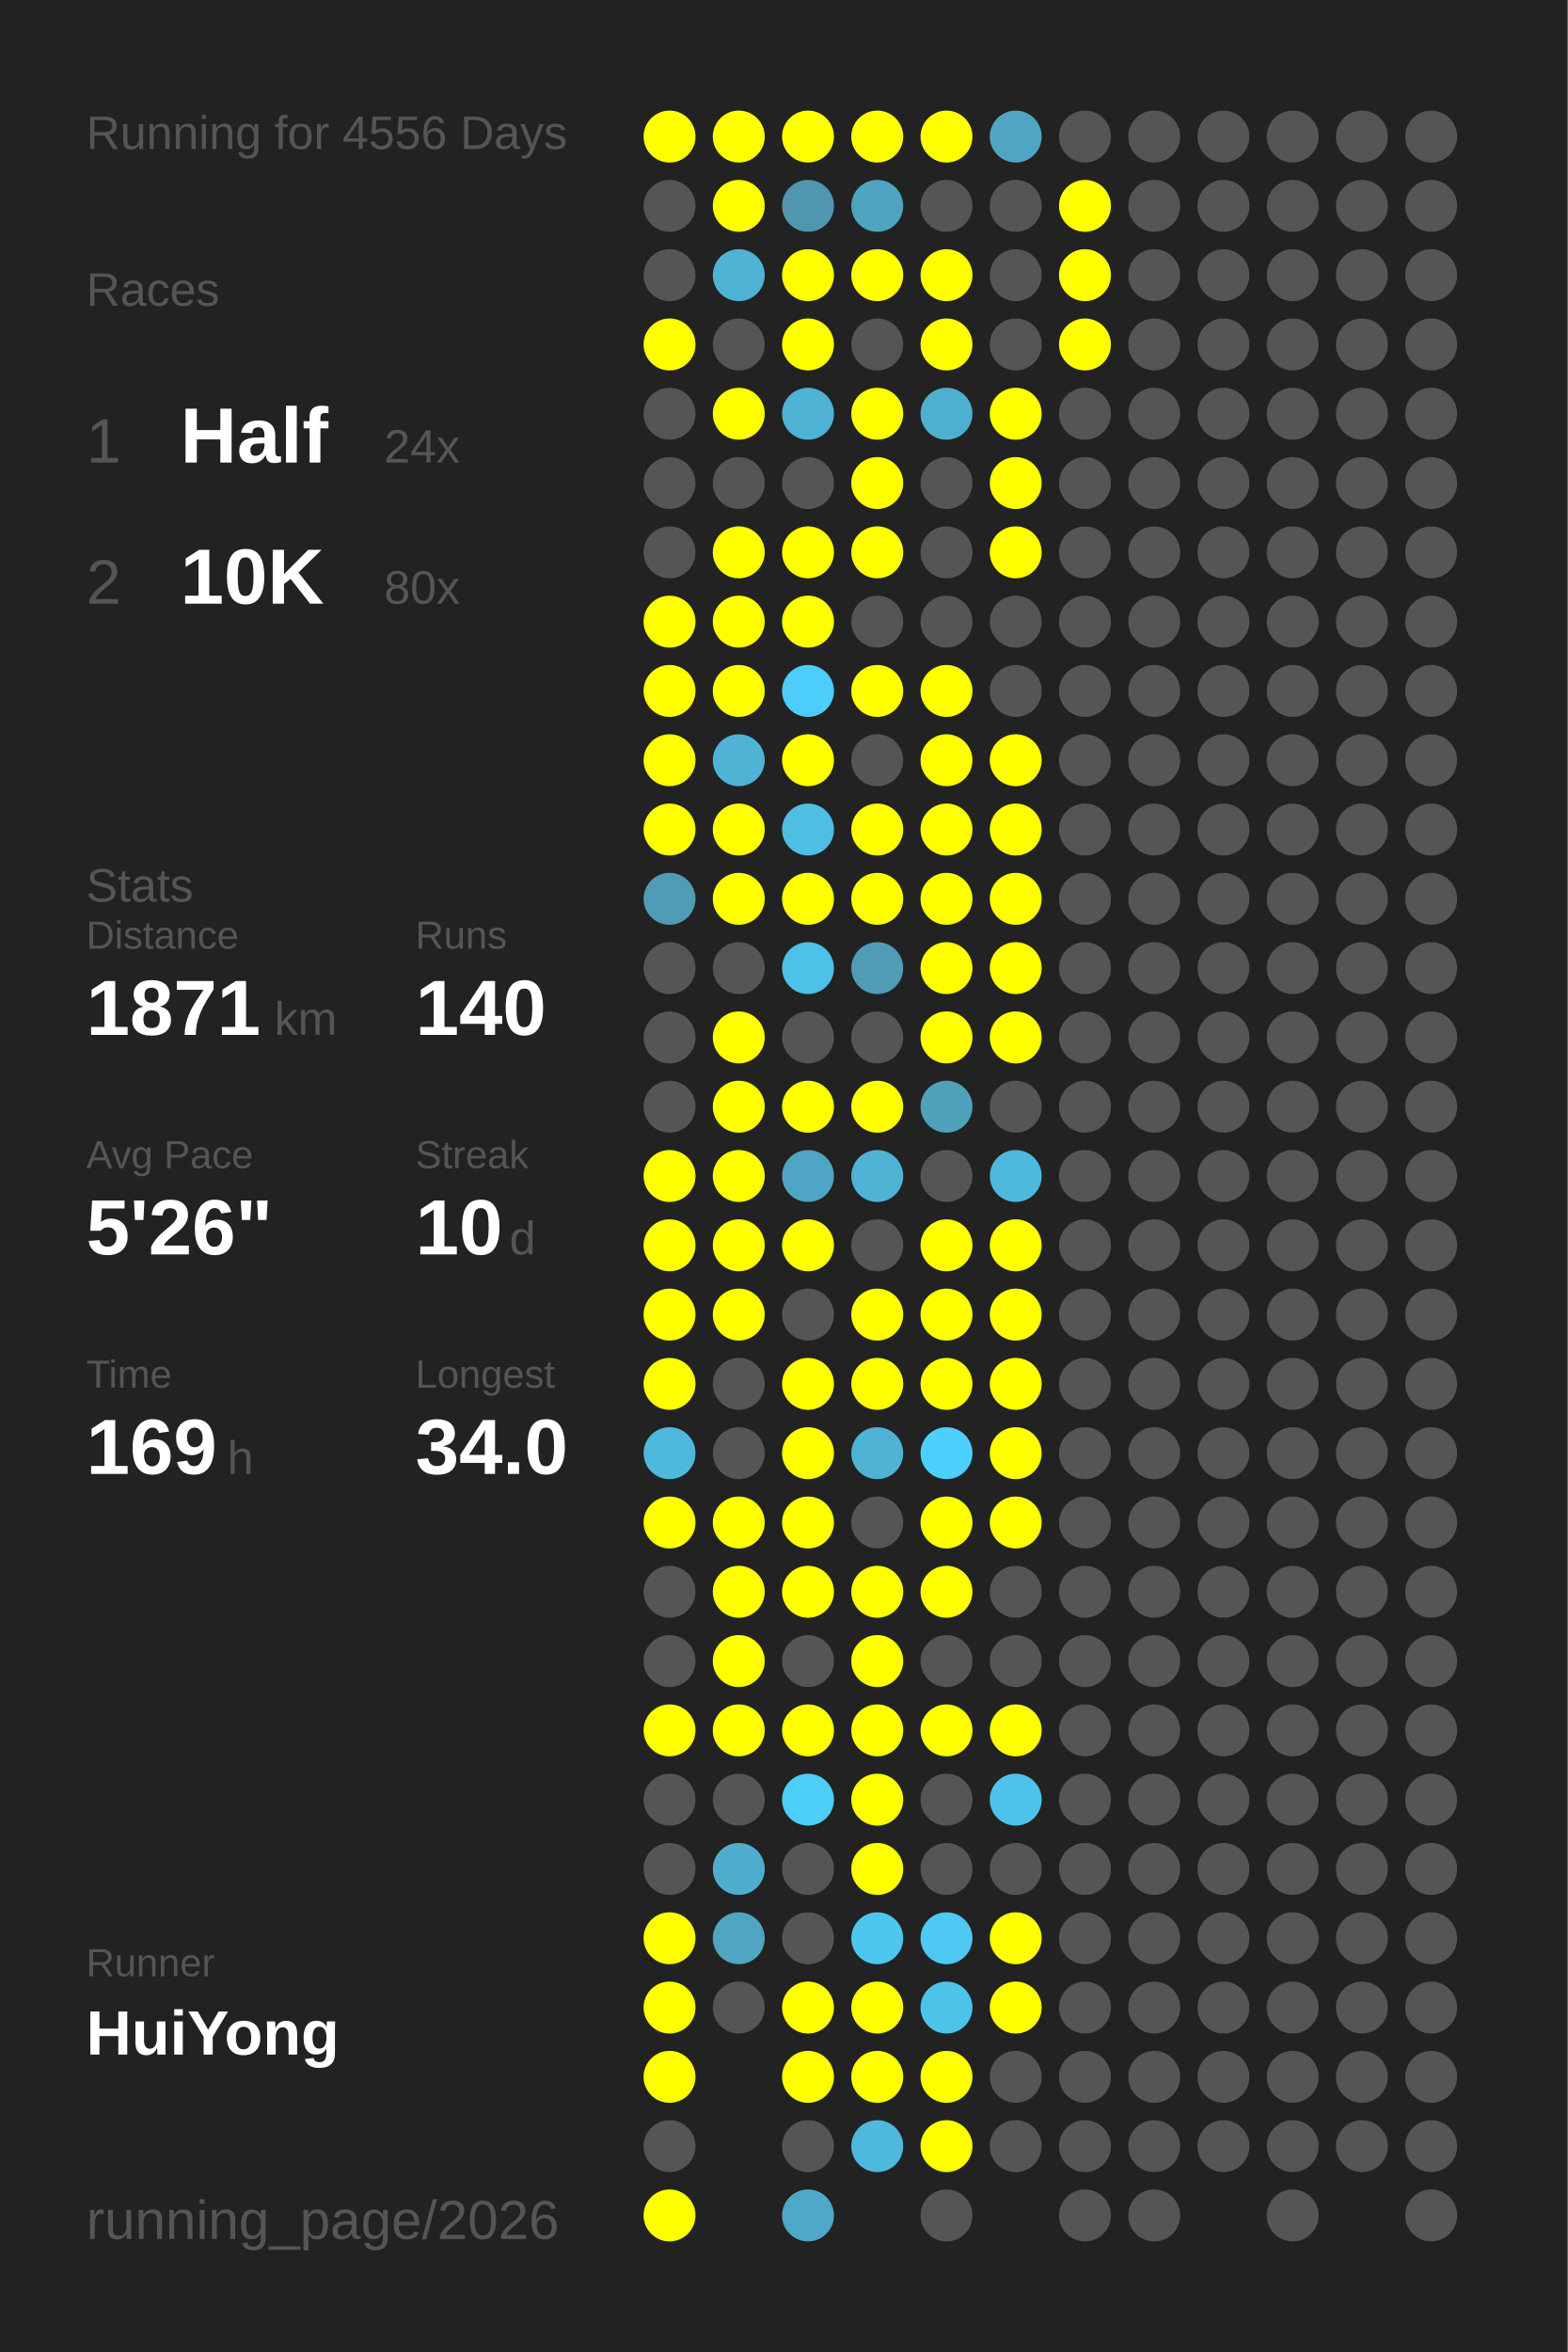
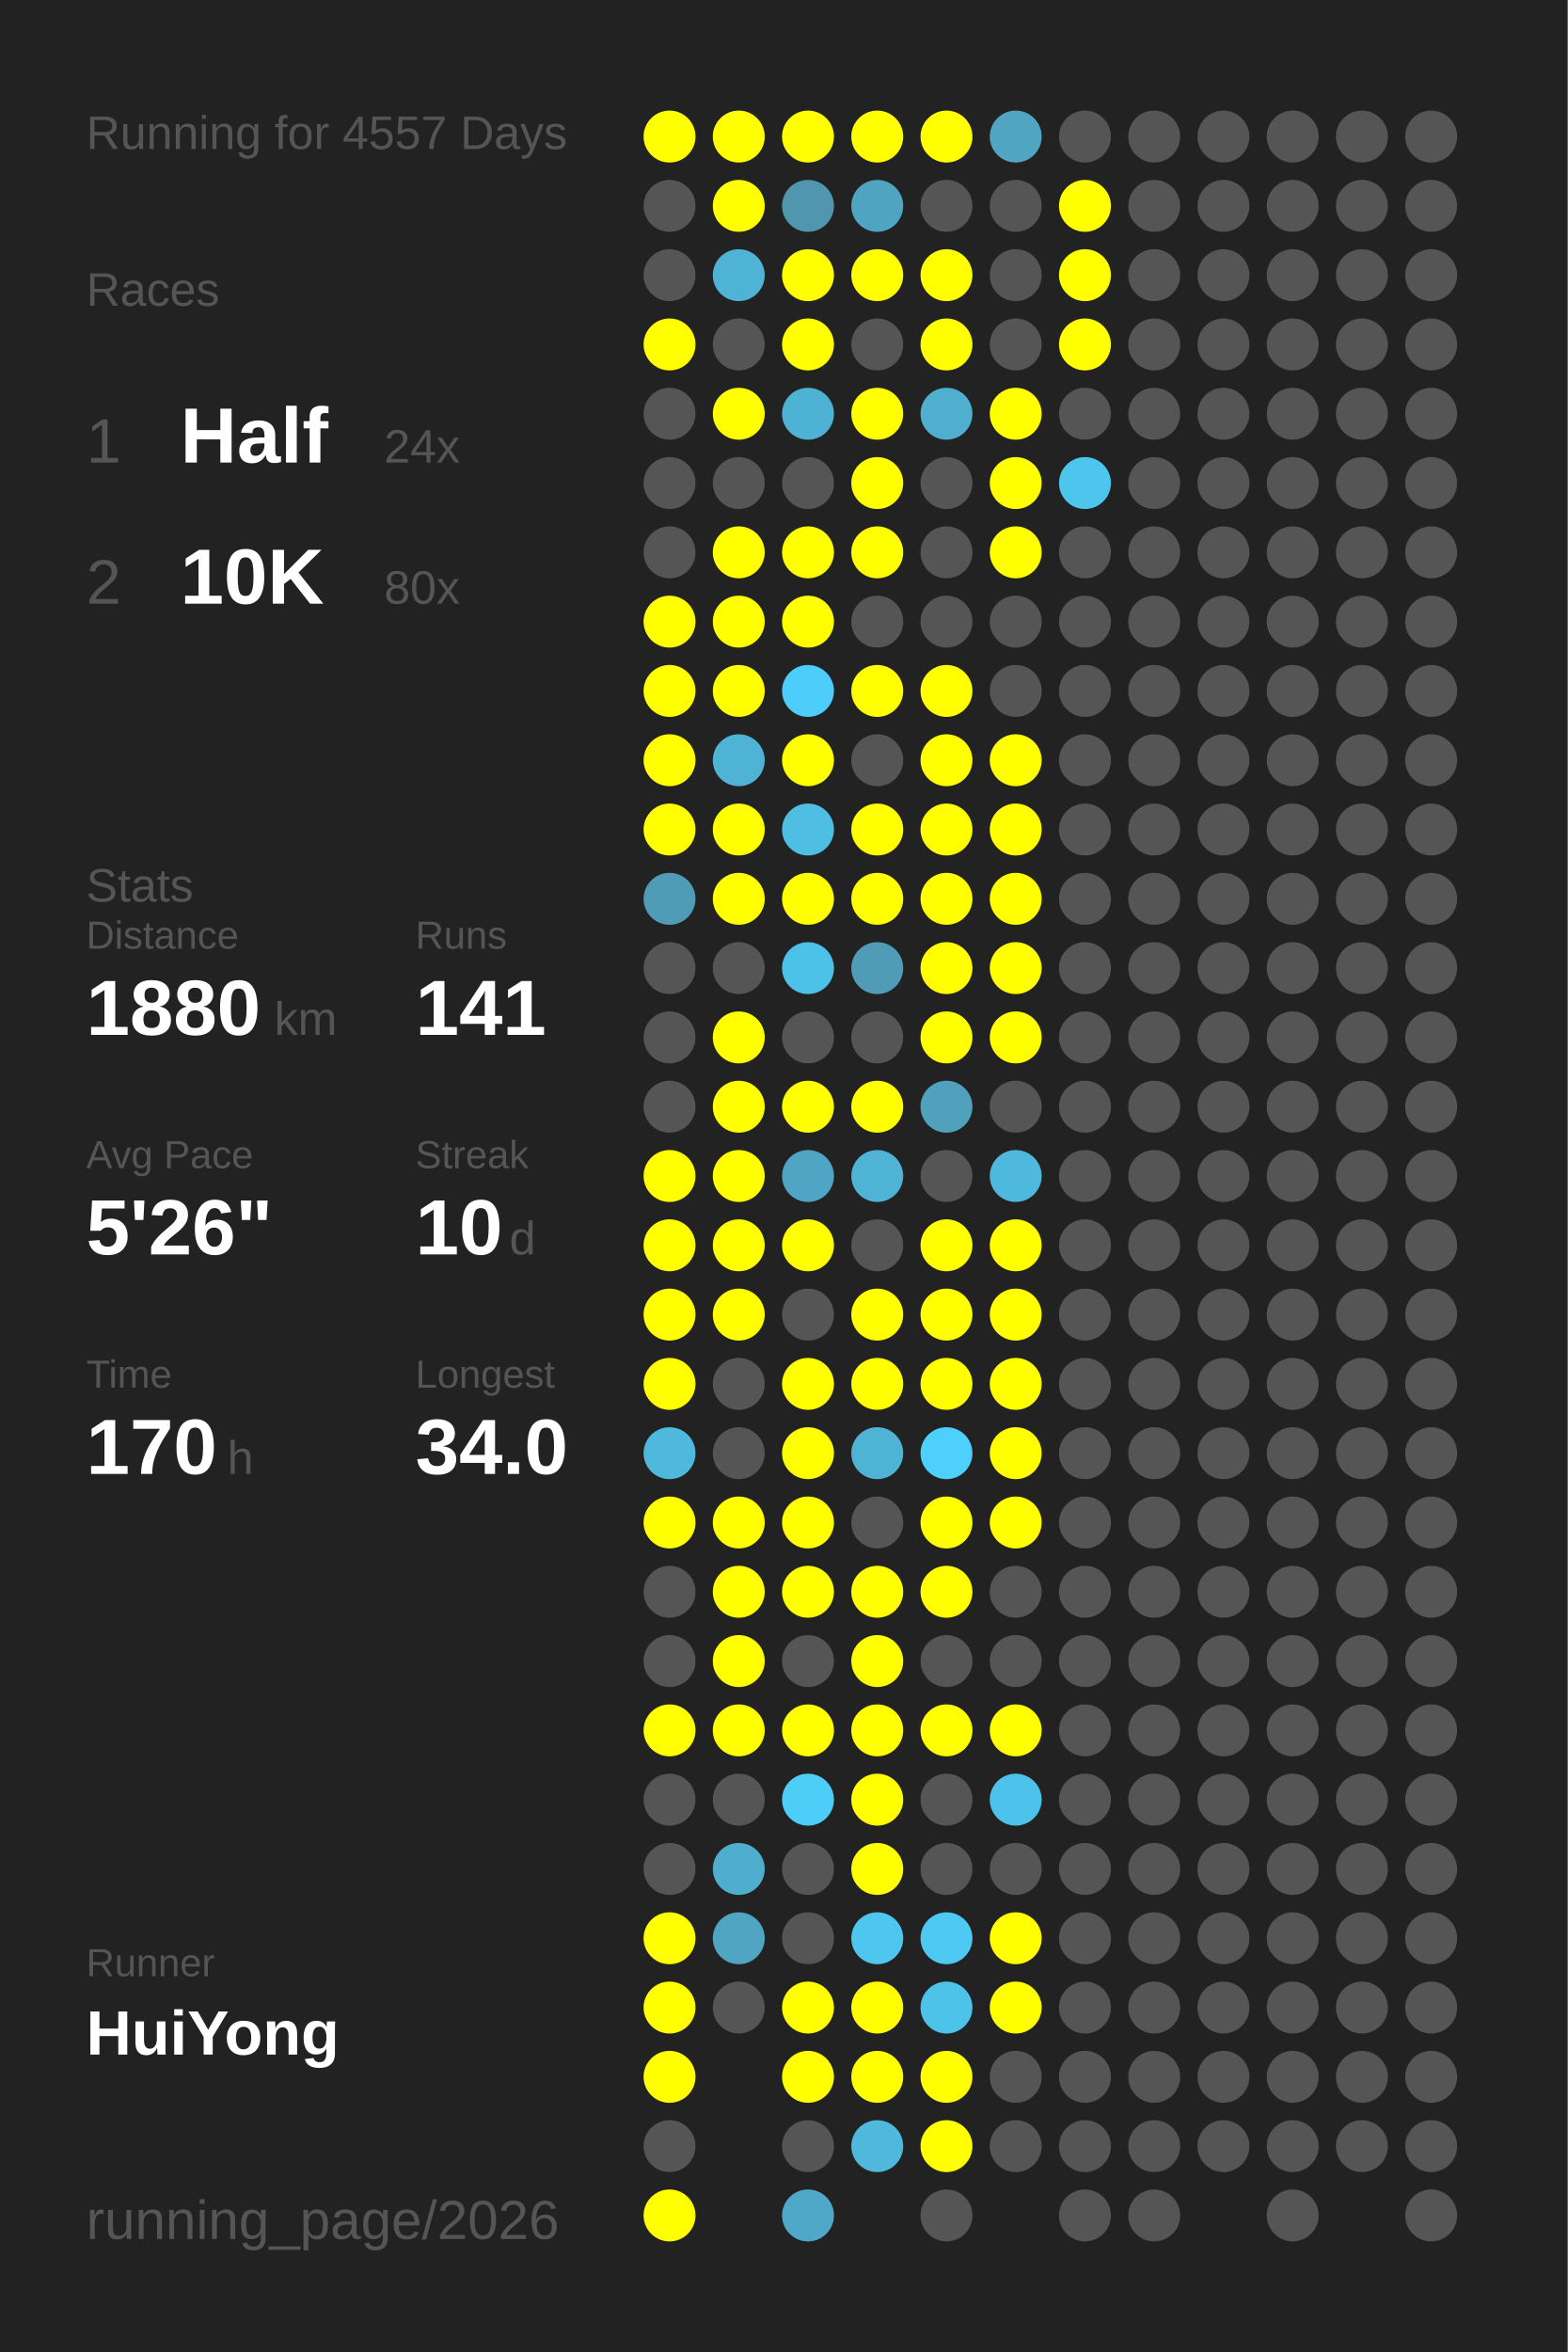
<svg xmlns="http://www.w3.org/2000/svg" baseProfile="full" height="300mm" version="1.1" viewBox="0,0,200,300" width="200mm">
  <defs />
  <rect fill="#222222" height="300" width="200" x="0" y="0" />
-   <text fill="#555555" style="font-size:6px; font-family:Arial;" x="11" y="19">Running for 4556 Days</text>
+   <text fill="#555555" style="font-size:6px; font-family:Arial;" x="11" y="19">Running for 4557 Days</text>
  <text fill="#555555" style="font-size:6px; font-family:Arial;" x="11" y="39">Races</text>
  <text fill="#555555" style="font-size:8px; font-family:Arial;" x="11" y="59">1</text>
  <text fill="#FFFFFF" style="font-size:10px; font-family:Arial; font-weight:bold;" x="23" y="59">Half</text>
  <text fill="#555555" style="font-size:6px; font-family:Arial;" x="49" y="59">24x</text>
  <text fill="#555555" style="font-size:8px; font-family:Arial;" x="11" y="77">2</text>
  <text fill="#FFFFFF" style="font-size:10px; font-family:Arial; font-weight:bold;" x="23" y="77">10K</text>
  <text fill="#555555" style="font-size:6px; font-family:Arial;" x="49" y="77">80x</text>
  <text fill="#555555" style="font-size:6px; font-family:Arial;" x="11" y="115">Stats</text>
  <text fill="#555555" style="font-size:5px; font-family:Arial;" x="11" y="121">Distance</text>
-   <text fill="#FFFFFF" style="font-size:10px; font-family:Arial; font-weight:bold;" x="11" y="132">1871</text>
+   <text fill="#FFFFFF" style="font-size:10px; font-family:Arial; font-weight:bold;" x="11" y="132">1880</text>
  <text fill="#555555" style="font-size:6px; font-family:Arial;" x="35" y="132">km</text>
  <text fill="#555555" style="font-size:5px; font-family:Arial;" x="53" y="121">Runs</text>
-   <text fill="#FFFFFF" style="font-size:10px; font-family:Arial; font-weight:bold;" x="53" y="132">140</text>
+   <text fill="#FFFFFF" style="font-size:10px; font-family:Arial; font-weight:bold;" x="53" y="132">141</text>
  <text fill="#555555" style="font-size:5px; font-family:Arial;" x="11" y="149">Avg Pace</text>
  <text fill="#FFFFFF" style="font-size:10px; font-family:Arial; font-weight:bold;" x="11" y="160">5'26"</text>
  <text fill="#555555" style="font-size:5px; font-family:Arial;" x="53" y="149">Streak</text>
  <text fill="#FFFFFF" style="font-size:10px; font-family:Arial; font-weight:bold;" x="53" y="160">10</text>
  <text fill="#555555" style="font-size:6px; font-family:Arial;" x="65" y="160">d</text>
  <text fill="#555555" style="font-size:5px; font-family:Arial;" x="11" y="177">Time</text>
-   <text fill="#FFFFFF" style="font-size:10px; font-family:Arial; font-weight:bold;" x="11" y="188">169</text>
+   <text fill="#FFFFFF" style="font-size:10px; font-family:Arial; font-weight:bold;" x="11" y="188">170</text>
  <text fill="#555555" style="font-size:6px; font-family:Arial;" x="29" y="188">h</text>
  <text fill="#555555" style="font-size:5px; font-family:Arial;" x="53" y="177">Longest</text>
  <text fill="#FFFFFF" style="font-size:10px; font-family:Arial; font-weight:bold;" x="53" y="188">34.0</text>
  <text fill="#555555" style="font-size:5px; font-family:Arial;" x="11" y="252.065">Runner</text>
  <text fill="#FFFFFF" style="font-size:8px; font-family:Arial; font-weight:bold;" x="11" y="262.065">HuiYong</text>
  <text fill="#555555" style="font-size:7px; font-family:Arial;" x="11" y="285.581">running_page/2026</text>
  <circle cx="85.417" cy="17.419" fill="#FFFF00" r="3.312" />
  <circle cx="85.417" cy="26.258" fill="#555555" r="3.312" />
  <circle cx="85.417" cy="35.097" fill="#555555" r="3.312" />
  <circle cx="85.417" cy="43.935" fill="#FFFF00" r="3.312" />
  <circle cx="85.417" cy="52.774" fill="#555555" r="3.312" />
  <circle cx="85.417" cy="61.613" fill="#555555" r="3.312" />
  <circle cx="85.417" cy="70.452" fill="#555555" r="3.312" />
  <circle cx="85.417" cy="79.29" fill="#FFFF00" r="3.312" />
  <circle cx="85.417" cy="88.129" fill="#FFFF00" r="3.312" />
  <circle cx="85.417" cy="96.968" fill="#FFFF00" r="3.312" />
  <circle cx="85.417" cy="105.806" fill="#FFFF00" r="3.312" />
  <circle cx="85.417" cy="114.645" fill="#509bb5" r="3.312" />
  <circle cx="85.417" cy="123.484" fill="#555555" r="3.312" />
  <circle cx="85.417" cy="132.323" fill="#555555" r="3.312" />
  <circle cx="85.417" cy="141.161" fill="#555555" r="3.312" />
  <circle cx="85.417" cy="150" fill="#FFFF00" r="3.312" />
  <circle cx="85.417" cy="158.839" fill="#FFFF00" r="3.312" />
  <circle cx="85.417" cy="167.677" fill="#FFFF00" r="3.312" />
  <circle cx="85.417" cy="176.516" fill="#FFFF00" r="3.312" />
  <circle cx="85.417" cy="185.355" fill="#4eb9dd" r="3.312" />
  <circle cx="85.417" cy="194.194" fill="#FFFF00" r="3.312" />
  <circle cx="85.417" cy="203.032" fill="#555555" r="3.312" />
  <circle cx="85.417" cy="211.871" fill="#555555" r="3.312" />
  <circle cx="85.417" cy="220.71" fill="#FFFF00" r="3.312" />
  <circle cx="85.417" cy="229.548" fill="#555555" r="3.312" />
  <circle cx="85.417" cy="238.387" fill="#555555" r="3.312" />
  <circle cx="85.417" cy="247.226" fill="#FFFF00" r="3.312" />
  <circle cx="85.417" cy="256.065" fill="#FFFF00" r="3.312" />
  <circle cx="85.417" cy="264.903" fill="#FFFF00" r="3.312" />
  <circle cx="85.417" cy="273.742" fill="#555555" r="3.312" />
  <circle cx="85.417" cy="282.581" fill="#FFFF00" r="3.312" />
  <circle cx="94.25" cy="17.419" fill="#FFFF00" r="3.312" />
  <circle cx="94.25" cy="26.258" fill="#FFFF00" r="3.312" />
  <circle cx="94.25" cy="35.097" fill="#4eb3d4" r="3.312" />
  <circle cx="94.25" cy="43.935" fill="#555555" r="3.312" />
  <circle cx="94.25" cy="52.774" fill="#FFFF00" r="3.312" />
  <circle cx="94.25" cy="61.613" fill="#555555" r="3.312" />
  <circle cx="94.25" cy="70.452" fill="#FFFF00" r="3.312" />
  <circle cx="94.25" cy="79.29" fill="#FFFF00" r="3.312" />
  <circle cx="94.25" cy="88.129" fill="#FFFF00" r="3.312" />
  <circle cx="94.25" cy="96.968" fill="#4eb3d4" r="3.312" />
  <circle cx="94.25" cy="105.806" fill="#FFFF00" r="3.312" />
  <circle cx="94.25" cy="114.645" fill="#FFFF00" r="3.312" />
  <circle cx="94.25" cy="123.484" fill="#555555" r="3.312" />
  <circle cx="94.25" cy="132.323" fill="#FFFF00" r="3.312" />
  <circle cx="94.25" cy="141.161" fill="#FFFF00" r="3.312" />
  <circle cx="94.25" cy="150" fill="#FFFF00" r="3.312" />
  <circle cx="94.25" cy="158.839" fill="#FFFF00" r="3.312" />
  <circle cx="94.25" cy="167.677" fill="#FFFF00" r="3.312" />
  <circle cx="94.25" cy="176.516" fill="#555555" r="3.312" />
  <circle cx="94.25" cy="185.355" fill="#555555" r="3.312" />
  <circle cx="94.25" cy="194.194" fill="#FFFF00" r="3.312" />
  <circle cx="94.25" cy="203.032" fill="#FFFF00" r="3.312" />
  <circle cx="94.25" cy="211.871" fill="#FFFF00" r="3.312" />
  <circle cx="94.25" cy="220.71" fill="#FFFF00" r="3.312" />
  <circle cx="94.25" cy="229.548" fill="#555555" r="3.312" />
  <circle cx="94.25" cy="238.387" fill="#4faece" r="3.312" />
  <circle cx="94.25" cy="247.226" fill="#4fa5c2" r="3.312" />
  <circle cx="94.25" cy="256.065" fill="#555555" r="3.312" />
  <circle cx="103.083" cy="17.419" fill="#FFFF00" r="3.312" />
  <circle cx="103.083" cy="26.258" fill="#5096ae" r="3.312" />
  <circle cx="103.083" cy="35.097" fill="#FFFF00" r="3.312" />
  <circle cx="103.083" cy="43.935" fill="#FFFF00" r="3.312" />
  <circle cx="103.083" cy="52.774" fill="#4eb2d4" r="3.312" />
  <circle cx="103.083" cy="61.613" fill="#555555" r="3.312" />
  <circle cx="103.083" cy="70.452" fill="#FFFF00" r="3.312" />
  <circle cx="103.083" cy="79.29" fill="#FFFF00" r="3.312" />
  <circle cx="103.083" cy="88.129" fill="#4dcefa" r="3.312" />
  <circle cx="103.083" cy="96.968" fill="#FFFF00" r="3.312" />
  <circle cx="103.083" cy="105.806" fill="#4ebee3" r="3.312" />
  <circle cx="103.083" cy="114.645" fill="#FFFF00" r="3.312" />
  <circle cx="103.083" cy="123.484" fill="#4dc2e9" r="3.312" />
  <circle cx="103.083" cy="132.323" fill="#555555" r="3.312" />
  <circle cx="103.083" cy="141.161" fill="#FFFF00" r="3.312" />
  <circle cx="103.083" cy="150" fill="#4fa6c4" r="3.312" />
  <circle cx="103.083" cy="158.839" fill="#FFFF00" r="3.312" />
  <circle cx="103.083" cy="167.677" fill="#555555" r="3.312" />
  <circle cx="103.083" cy="176.516" fill="#FFFF00" r="3.312" />
  <circle cx="103.083" cy="185.355" fill="#FFFF00" r="3.312" />
  <circle cx="103.083" cy="194.194" fill="#FFFF00" r="3.312" />
  <circle cx="103.083" cy="203.032" fill="#FFFF00" r="3.312" />
  <circle cx="103.083" cy="211.871" fill="#555555" r="3.312" />
  <circle cx="103.083" cy="220.71" fill="#FFFF00" r="3.312" />
  <circle cx="103.083" cy="229.548" fill="#4dcef9" r="3.312" />
  <circle cx="103.083" cy="238.387" fill="#555555" r="3.312" />
  <circle cx="103.083" cy="247.226" fill="#555555" r="3.312" />
  <circle cx="103.083" cy="256.065" fill="#FFFF00" r="3.312" />
  <circle cx="103.083" cy="264.903" fill="#FFFF00" r="3.312" />
  <circle cx="103.083" cy="273.742" fill="#555555" r="3.312" />
  <circle cx="103.083" cy="282.581" fill="#4fa8c7" r="3.312" />
  <circle cx="111.917" cy="17.419" fill="#FFFF00" r="3.312" />
  <circle cx="111.917" cy="26.258" fill="#4fa5c1" r="3.312" />
  <circle cx="111.917" cy="35.097" fill="#FFFF00" r="3.312" />
  <circle cx="111.917" cy="43.935" fill="#555555" r="3.312" />
  <circle cx="111.917" cy="52.774" fill="#FFFF00" r="3.312" />
  <circle cx="111.917" cy="61.613" fill="#FFFF00" r="3.312" />
  <circle cx="111.917" cy="70.452" fill="#FFFF00" r="3.312" />
  <circle cx="111.917" cy="79.29" fill="#555555" r="3.312" />
  <circle cx="111.917" cy="88.129" fill="#FFFF00" r="3.312" />
  <circle cx="111.917" cy="96.968" fill="#555555" r="3.312" />
  <circle cx="111.917" cy="105.806" fill="#FFFF00" r="3.312" />
  <circle cx="111.917" cy="114.645" fill="#FFFF00" r="3.312" />
  <circle cx="111.917" cy="123.484" fill="#509cb6" r="3.312" />
  <circle cx="111.917" cy="132.323" fill="#555555" r="3.312" />
  <circle cx="111.917" cy="141.161" fill="#FFFF00" r="3.312" />
  <circle cx="111.917" cy="150" fill="#4eb3d4" r="3.312" />
  <circle cx="111.917" cy="158.839" fill="#555555" r="3.312" />
  <circle cx="111.917" cy="167.677" fill="#FFFF00" r="3.312" />
  <circle cx="111.917" cy="176.516" fill="#FFFF00" r="3.312" />
  <circle cx="111.917" cy="185.355" fill="#4eb3d5" r="3.312" />
  <circle cx="111.917" cy="194.194" fill="#555555" r="3.312" />
  <circle cx="111.917" cy="203.032" fill="#FFFF00" r="3.312" />
  <circle cx="111.917" cy="211.871" fill="#FFFF00" r="3.312" />
  <circle cx="111.917" cy="220.71" fill="#FFFF00" r="3.312" />
  <circle cx="111.917" cy="229.548" fill="#FFFF00" r="3.312" />
  <circle cx="111.917" cy="238.387" fill="#FFFF00" r="3.312" />
  <circle cx="111.917" cy="247.226" fill="#4dc7f0" r="3.312" />
  <circle cx="111.917" cy="256.065" fill="#FFFF00" r="3.312" />
  <circle cx="111.917" cy="264.903" fill="#FFFF00" r="3.312" />
  <circle cx="111.917" cy="273.742" fill="#4eb9dd" r="3.312" />
  <circle cx="120.75" cy="17.419" fill="#FFFF00" r="3.312" />
  <circle cx="120.75" cy="26.258" fill="#555555" r="3.312" />
  <circle cx="120.75" cy="35.097" fill="#FFFF00" r="3.312" />
  <circle cx="120.75" cy="43.935" fill="#FFFF00" r="3.312" />
  <circle cx="120.75" cy="52.774" fill="#4fafcf" r="3.312" />
  <circle cx="120.75" cy="61.613" fill="#555555" r="3.312" />
  <circle cx="120.75" cy="70.452" fill="#555555" r="3.312" />
  <circle cx="120.75" cy="79.29" fill="#555555" r="3.312" />
  <circle cx="120.75" cy="88.129" fill="#FFFF00" r="3.312" />
  <circle cx="120.75" cy="96.968" fill="#FFFF00" r="3.312" />
  <circle cx="120.75" cy="105.806" fill="#FFFF00" r="3.312" />
  <circle cx="120.75" cy="114.645" fill="#FFFF00" r="3.312" />
  <circle cx="120.75" cy="123.484" fill="#FFFF00" r="3.312" />
  <circle cx="120.75" cy="132.323" fill="#FFFF00" r="3.312" />
  <circle cx="120.75" cy="141.161" fill="#50a1bc" r="3.312" />
  <circle cx="120.75" cy="150" fill="#555555" r="3.312" />
  <circle cx="120.75" cy="158.839" fill="#FFFF00" r="3.312" />
  <circle cx="120.75" cy="167.677" fill="#FFFF00" r="3.312" />
  <circle cx="120.75" cy="176.516" fill="#FFFF00" r="3.312" />
  <circle cx="120.75" cy="185.355" fill="#4dd0fc" r="3.312" />
  <circle cx="120.75" cy="194.194" fill="#FFFF00" r="3.312" />
  <circle cx="120.75" cy="203.032" fill="#FFFF00" r="3.312" />
  <circle cx="120.75" cy="211.871" fill="#555555" r="3.312" />
  <circle cx="120.75" cy="220.71" fill="#FFFF00" r="3.312" />
  <circle cx="120.75" cy="229.548" fill="#555555" r="3.312" />
  <circle cx="120.75" cy="238.387" fill="#555555" r="3.312" />
  <circle cx="120.75" cy="247.226" fill="#4dc9f3" r="3.312" />
  <circle cx="120.75" cy="256.065" fill="#4dc3ea" r="3.312" />
  <circle cx="120.75" cy="264.903" fill="#FFFF00" r="3.312" />
  <circle cx="120.75" cy="273.742" fill="#FFFF00" r="3.312" />
  <circle cx="120.75" cy="282.581" fill="#555555" r="3.312" />
  <circle cx="129.583" cy="17.419" fill="#4fa5c2" r="3.312" />
  <circle cx="129.583" cy="26.258" fill="#555555" r="3.312" />
  <circle cx="129.583" cy="35.097" fill="#555555" r="3.312" />
  <circle cx="129.583" cy="43.935" fill="#555555" r="3.312" />
  <circle cx="129.583" cy="52.774" fill="#FFFF00" r="3.312" />
  <circle cx="129.583" cy="61.613" fill="#FFFF00" r="3.312" />
  <circle cx="129.583" cy="70.452" fill="#FFFF00" r="3.312" />
  <circle cx="129.583" cy="79.29" fill="#555555" r="3.312" />
  <circle cx="129.583" cy="88.129" fill="#555555" r="3.312" />
  <circle cx="129.583" cy="96.968" fill="#FFFF00" r="3.312" />
  <circle cx="129.583" cy="105.806" fill="#FFFF00" r="3.312" />
  <circle cx="129.583" cy="114.645" fill="#FFFF00" r="3.312" />
  <circle cx="129.583" cy="123.484" fill="#FFFF00" r="3.312" />
  <circle cx="129.583" cy="132.323" fill="#FFFF00" r="3.312" />
  <circle cx="129.583" cy="141.161" fill="#555555" r="3.312" />
  <circle cx="129.583" cy="150" fill="#4eb9dd" r="3.312" />
  <circle cx="129.583" cy="158.839" fill="#FFFF00" r="3.312" />
  <circle cx="129.583" cy="167.677" fill="#FFFF00" r="3.312" />
  <circle cx="129.583" cy="176.516" fill="#FFFF00" r="3.312" />
  <circle cx="129.583" cy="185.355" fill="#FFFF00" r="3.312" />
  <circle cx="129.583" cy="194.194" fill="#FFFF00" r="3.312" />
  <circle cx="129.583" cy="203.032" fill="#555555" r="3.312" />
  <circle cx="129.583" cy="211.871" fill="#555555" r="3.312" />
  <circle cx="129.583" cy="220.71" fill="#FFFF00" r="3.312" />
  <circle cx="129.583" cy="229.548" fill="#4dc3eb" r="3.312" />
  <circle cx="129.583" cy="238.387" fill="#555555" r="3.312" />
  <circle cx="129.583" cy="247.226" fill="#FFFF00" r="3.312" />
  <circle cx="129.583" cy="256.065" fill="#FFFF00" r="3.312" />
  <circle cx="129.583" cy="264.903" fill="#555555" r="3.312" />
  <circle cx="129.583" cy="273.742" fill="#555555" r="3.312" />
  <circle cx="138.417" cy="17.419" fill="#555555" r="3.312" />
  <circle cx="138.417" cy="26.258" fill="#FFFF00" r="3.312" />
  <circle cx="138.417" cy="35.097" fill="#FFFF00" r="3.312" />
  <circle cx="138.417" cy="43.935" fill="#FFFF00" r="3.312" />
  <circle cx="138.417" cy="52.774" fill="#555555" r="3.312" />
-   <circle cx="138.417" cy="61.613" fill="#555555" r="3.312" />
+   <circle cx="138.417" cy="61.613" fill="#4dc6ee" r="3.312" />
  <circle cx="138.417" cy="70.452" fill="#555555" r="3.312" />
  <circle cx="138.417" cy="79.29" fill="#555555" r="3.312" />
  <circle cx="138.417" cy="88.129" fill="#555555" r="3.312" />
  <circle cx="138.417" cy="96.968" fill="#555555" r="3.312" />
  <circle cx="138.417" cy="105.806" fill="#555555" r="3.312" />
  <circle cx="138.417" cy="114.645" fill="#555555" r="3.312" />
  <circle cx="138.417" cy="123.484" fill="#555555" r="3.312" />
  <circle cx="138.417" cy="132.323" fill="#555555" r="3.312" />
  <circle cx="138.417" cy="141.161" fill="#555555" r="3.312" />
  <circle cx="138.417" cy="150" fill="#555555" r="3.312" />
  <circle cx="138.417" cy="158.839" fill="#555555" r="3.312" />
  <circle cx="138.417" cy="167.677" fill="#555555" r="3.312" />
  <circle cx="138.417" cy="176.516" fill="#555555" r="3.312" />
  <circle cx="138.417" cy="185.355" fill="#555555" r="3.312" />
  <circle cx="138.417" cy="194.194" fill="#555555" r="3.312" />
  <circle cx="138.417" cy="203.032" fill="#555555" r="3.312" />
  <circle cx="138.417" cy="211.871" fill="#555555" r="3.312" />
  <circle cx="138.417" cy="220.71" fill="#555555" r="3.312" />
  <circle cx="138.417" cy="229.548" fill="#555555" r="3.312" />
  <circle cx="138.417" cy="238.387" fill="#555555" r="3.312" />
  <circle cx="138.417" cy="247.226" fill="#555555" r="3.312" />
  <circle cx="138.417" cy="256.065" fill="#555555" r="3.312" />
  <circle cx="138.417" cy="264.903" fill="#555555" r="3.312" />
  <circle cx="138.417" cy="273.742" fill="#555555" r="3.312" />
  <circle cx="138.417" cy="282.581" fill="#555555" r="3.312" />
  <circle cx="147.25" cy="17.419" fill="#555555" r="3.312" />
  <circle cx="147.25" cy="26.258" fill="#555555" r="3.312" />
  <circle cx="147.25" cy="35.097" fill="#555555" r="3.312" />
  <circle cx="147.25" cy="43.935" fill="#555555" r="3.312" />
  <circle cx="147.25" cy="52.774" fill="#555555" r="3.312" />
  <circle cx="147.25" cy="61.613" fill="#555555" r="3.312" />
  <circle cx="147.25" cy="70.452" fill="#555555" r="3.312" />
  <circle cx="147.25" cy="79.29" fill="#555555" r="3.312" />
  <circle cx="147.25" cy="88.129" fill="#555555" r="3.312" />
  <circle cx="147.25" cy="96.968" fill="#555555" r="3.312" />
  <circle cx="147.25" cy="105.806" fill="#555555" r="3.312" />
  <circle cx="147.25" cy="114.645" fill="#555555" r="3.312" />
  <circle cx="147.25" cy="123.484" fill="#555555" r="3.312" />
  <circle cx="147.25" cy="132.323" fill="#555555" r="3.312" />
  <circle cx="147.25" cy="141.161" fill="#555555" r="3.312" />
  <circle cx="147.25" cy="150" fill="#555555" r="3.312" />
  <circle cx="147.25" cy="158.839" fill="#555555" r="3.312" />
  <circle cx="147.25" cy="167.677" fill="#555555" r="3.312" />
  <circle cx="147.25" cy="176.516" fill="#555555" r="3.312" />
  <circle cx="147.25" cy="185.355" fill="#555555" r="3.312" />
  <circle cx="147.25" cy="194.194" fill="#555555" r="3.312" />
  <circle cx="147.25" cy="203.032" fill="#555555" r="3.312" />
  <circle cx="147.25" cy="211.871" fill="#555555" r="3.312" />
  <circle cx="147.25" cy="220.71" fill="#555555" r="3.312" />
  <circle cx="147.25" cy="229.548" fill="#555555" r="3.312" />
  <circle cx="147.25" cy="238.387" fill="#555555" r="3.312" />
  <circle cx="147.25" cy="247.226" fill="#555555" r="3.312" />
  <circle cx="147.25" cy="256.065" fill="#555555" r="3.312" />
  <circle cx="147.25" cy="264.903" fill="#555555" r="3.312" />
  <circle cx="147.25" cy="273.742" fill="#555555" r="3.312" />
  <circle cx="147.25" cy="282.581" fill="#555555" r="3.312" />
  <circle cx="156.083" cy="17.419" fill="#555555" r="3.312" />
  <circle cx="156.083" cy="26.258" fill="#555555" r="3.312" />
  <circle cx="156.083" cy="35.097" fill="#555555" r="3.312" />
  <circle cx="156.083" cy="43.935" fill="#555555" r="3.312" />
  <circle cx="156.083" cy="52.774" fill="#555555" r="3.312" />
  <circle cx="156.083" cy="61.613" fill="#555555" r="3.312" />
  <circle cx="156.083" cy="70.452" fill="#555555" r="3.312" />
  <circle cx="156.083" cy="79.29" fill="#555555" r="3.312" />
  <circle cx="156.083" cy="88.129" fill="#555555" r="3.312" />
  <circle cx="156.083" cy="96.968" fill="#555555" r="3.312" />
  <circle cx="156.083" cy="105.806" fill="#555555" r="3.312" />
  <circle cx="156.083" cy="114.645" fill="#555555" r="3.312" />
  <circle cx="156.083" cy="123.484" fill="#555555" r="3.312" />
  <circle cx="156.083" cy="132.323" fill="#555555" r="3.312" />
  <circle cx="156.083" cy="141.161" fill="#555555" r="3.312" />
  <circle cx="156.083" cy="150" fill="#555555" r="3.312" />
  <circle cx="156.083" cy="158.839" fill="#555555" r="3.312" />
  <circle cx="156.083" cy="167.677" fill="#555555" r="3.312" />
  <circle cx="156.083" cy="176.516" fill="#555555" r="3.312" />
  <circle cx="156.083" cy="185.355" fill="#555555" r="3.312" />
  <circle cx="156.083" cy="194.194" fill="#555555" r="3.312" />
  <circle cx="156.083" cy="203.032" fill="#555555" r="3.312" />
  <circle cx="156.083" cy="211.871" fill="#555555" r="3.312" />
  <circle cx="156.083" cy="220.71" fill="#555555" r="3.312" />
  <circle cx="156.083" cy="229.548" fill="#555555" r="3.312" />
  <circle cx="156.083" cy="238.387" fill="#555555" r="3.312" />
  <circle cx="156.083" cy="247.226" fill="#555555" r="3.312" />
  <circle cx="156.083" cy="256.065" fill="#555555" r="3.312" />
  <circle cx="156.083" cy="264.903" fill="#555555" r="3.312" />
  <circle cx="156.083" cy="273.742" fill="#555555" r="3.312" />
  <circle cx="164.917" cy="17.419" fill="#555555" r="3.312" />
  <circle cx="164.917" cy="26.258" fill="#555555" r="3.312" />
  <circle cx="164.917" cy="35.097" fill="#555555" r="3.312" />
  <circle cx="164.917" cy="43.935" fill="#555555" r="3.312" />
  <circle cx="164.917" cy="52.774" fill="#555555" r="3.312" />
  <circle cx="164.917" cy="61.613" fill="#555555" r="3.312" />
  <circle cx="164.917" cy="70.452" fill="#555555" r="3.312" />
  <circle cx="164.917" cy="79.29" fill="#555555" r="3.312" />
  <circle cx="164.917" cy="88.129" fill="#555555" r="3.312" />
  <circle cx="164.917" cy="96.968" fill="#555555" r="3.312" />
  <circle cx="164.917" cy="105.806" fill="#555555" r="3.312" />
  <circle cx="164.917" cy="114.645" fill="#555555" r="3.312" />
  <circle cx="164.917" cy="123.484" fill="#555555" r="3.312" />
  <circle cx="164.917" cy="132.323" fill="#555555" r="3.312" />
  <circle cx="164.917" cy="141.161" fill="#555555" r="3.312" />
  <circle cx="164.917" cy="150" fill="#555555" r="3.312" />
  <circle cx="164.917" cy="158.839" fill="#555555" r="3.312" />
  <circle cx="164.917" cy="167.677" fill="#555555" r="3.312" />
  <circle cx="164.917" cy="176.516" fill="#555555" r="3.312" />
  <circle cx="164.917" cy="185.355" fill="#555555" r="3.312" />
  <circle cx="164.917" cy="194.194" fill="#555555" r="3.312" />
  <circle cx="164.917" cy="203.032" fill="#555555" r="3.312" />
  <circle cx="164.917" cy="211.871" fill="#555555" r="3.312" />
  <circle cx="164.917" cy="220.71" fill="#555555" r="3.312" />
  <circle cx="164.917" cy="229.548" fill="#555555" r="3.312" />
  <circle cx="164.917" cy="238.387" fill="#555555" r="3.312" />
  <circle cx="164.917" cy="247.226" fill="#555555" r="3.312" />
  <circle cx="164.917" cy="256.065" fill="#555555" r="3.312" />
  <circle cx="164.917" cy="264.903" fill="#555555" r="3.312" />
  <circle cx="164.917" cy="273.742" fill="#555555" r="3.312" />
  <circle cx="164.917" cy="282.581" fill="#555555" r="3.312" />
  <circle cx="173.75" cy="17.419" fill="#555555" r="3.312" />
  <circle cx="173.75" cy="26.258" fill="#555555" r="3.312" />
  <circle cx="173.75" cy="35.097" fill="#555555" r="3.312" />
  <circle cx="173.75" cy="43.935" fill="#555555" r="3.312" />
  <circle cx="173.75" cy="52.774" fill="#555555" r="3.312" />
  <circle cx="173.75" cy="61.613" fill="#555555" r="3.312" />
  <circle cx="173.75" cy="70.452" fill="#555555" r="3.312" />
  <circle cx="173.75" cy="79.29" fill="#555555" r="3.312" />
  <circle cx="173.75" cy="88.129" fill="#555555" r="3.312" />
  <circle cx="173.75" cy="96.968" fill="#555555" r="3.312" />
  <circle cx="173.75" cy="105.806" fill="#555555" r="3.312" />
  <circle cx="173.75" cy="114.645" fill="#555555" r="3.312" />
  <circle cx="173.75" cy="123.484" fill="#555555" r="3.312" />
  <circle cx="173.75" cy="132.323" fill="#555555" r="3.312" />
  <circle cx="173.75" cy="141.161" fill="#555555" r="3.312" />
  <circle cx="173.75" cy="150" fill="#555555" r="3.312" />
  <circle cx="173.75" cy="158.839" fill="#555555" r="3.312" />
  <circle cx="173.75" cy="167.677" fill="#555555" r="3.312" />
  <circle cx="173.75" cy="176.516" fill="#555555" r="3.312" />
  <circle cx="173.75" cy="185.355" fill="#555555" r="3.312" />
  <circle cx="173.75" cy="194.194" fill="#555555" r="3.312" />
  <circle cx="173.75" cy="203.032" fill="#555555" r="3.312" />
  <circle cx="173.75" cy="211.871" fill="#555555" r="3.312" />
  <circle cx="173.75" cy="220.71" fill="#555555" r="3.312" />
  <circle cx="173.75" cy="229.548" fill="#555555" r="3.312" />
  <circle cx="173.75" cy="238.387" fill="#555555" r="3.312" />
  <circle cx="173.75" cy="247.226" fill="#555555" r="3.312" />
  <circle cx="173.75" cy="256.065" fill="#555555" r="3.312" />
  <circle cx="173.75" cy="264.903" fill="#555555" r="3.312" />
  <circle cx="173.75" cy="273.742" fill="#555555" r="3.312" />
  <circle cx="182.583" cy="17.419" fill="#555555" r="3.312" />
  <circle cx="182.583" cy="26.258" fill="#555555" r="3.312" />
  <circle cx="182.583" cy="35.097" fill="#555555" r="3.312" />
  <circle cx="182.583" cy="43.935" fill="#555555" r="3.312" />
  <circle cx="182.583" cy="52.774" fill="#555555" r="3.312" />
  <circle cx="182.583" cy="61.613" fill="#555555" r="3.312" />
  <circle cx="182.583" cy="70.452" fill="#555555" r="3.312" />
  <circle cx="182.583" cy="79.29" fill="#555555" r="3.312" />
  <circle cx="182.583" cy="88.129" fill="#555555" r="3.312" />
  <circle cx="182.583" cy="96.968" fill="#555555" r="3.312" />
  <circle cx="182.583" cy="105.806" fill="#555555" r="3.312" />
  <circle cx="182.583" cy="114.645" fill="#555555" r="3.312" />
  <circle cx="182.583" cy="123.484" fill="#555555" r="3.312" />
  <circle cx="182.583" cy="132.323" fill="#555555" r="3.312" />
  <circle cx="182.583" cy="141.161" fill="#555555" r="3.312" />
  <circle cx="182.583" cy="150" fill="#555555" r="3.312" />
  <circle cx="182.583" cy="158.839" fill="#555555" r="3.312" />
  <circle cx="182.583" cy="167.677" fill="#555555" r="3.312" />
  <circle cx="182.583" cy="176.516" fill="#555555" r="3.312" />
  <circle cx="182.583" cy="185.355" fill="#555555" r="3.312" />
  <circle cx="182.583" cy="194.194" fill="#555555" r="3.312" />
  <circle cx="182.583" cy="203.032" fill="#555555" r="3.312" />
  <circle cx="182.583" cy="211.871" fill="#555555" r="3.312" />
  <circle cx="182.583" cy="220.71" fill="#555555" r="3.312" />
  <circle cx="182.583" cy="229.548" fill="#555555" r="3.312" />
  <circle cx="182.583" cy="238.387" fill="#555555" r="3.312" />
  <circle cx="182.583" cy="247.226" fill="#555555" r="3.312" />
  <circle cx="182.583" cy="256.065" fill="#555555" r="3.312" />
  <circle cx="182.583" cy="264.903" fill="#555555" r="3.312" />
  <circle cx="182.583" cy="273.742" fill="#555555" r="3.312" />
  <circle cx="182.583" cy="282.581" fill="#555555" r="3.312" />
</svg>
